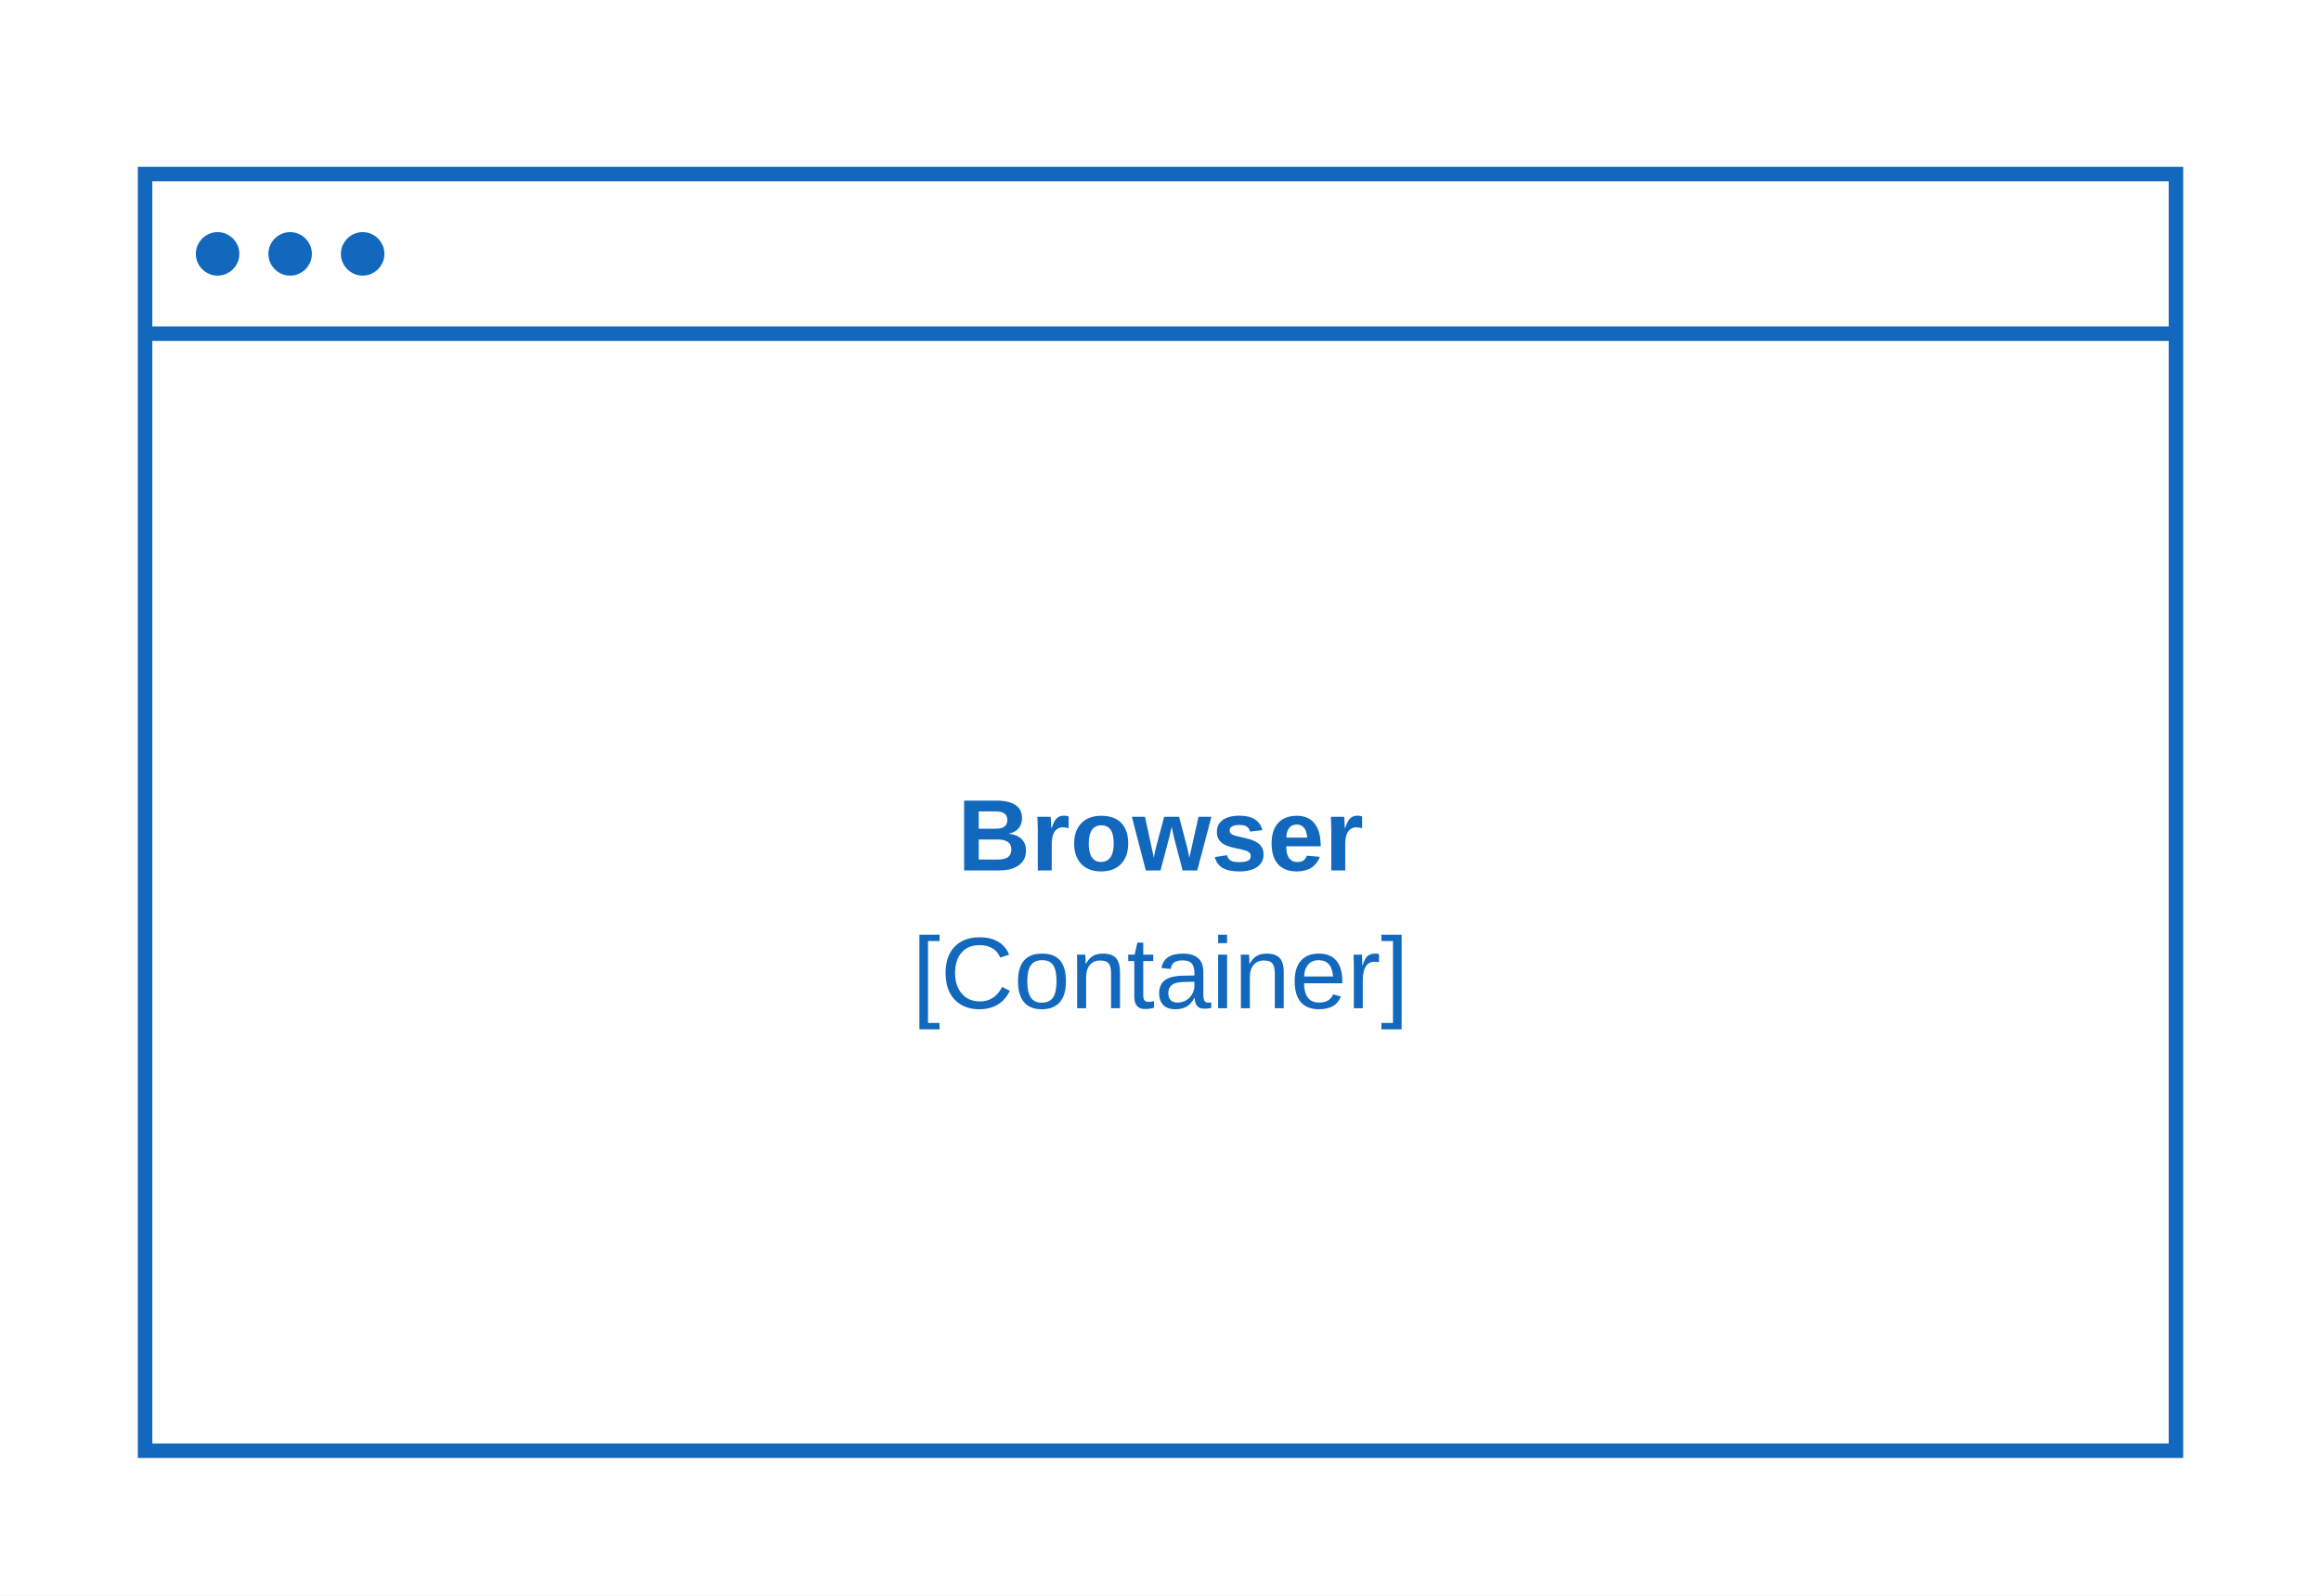
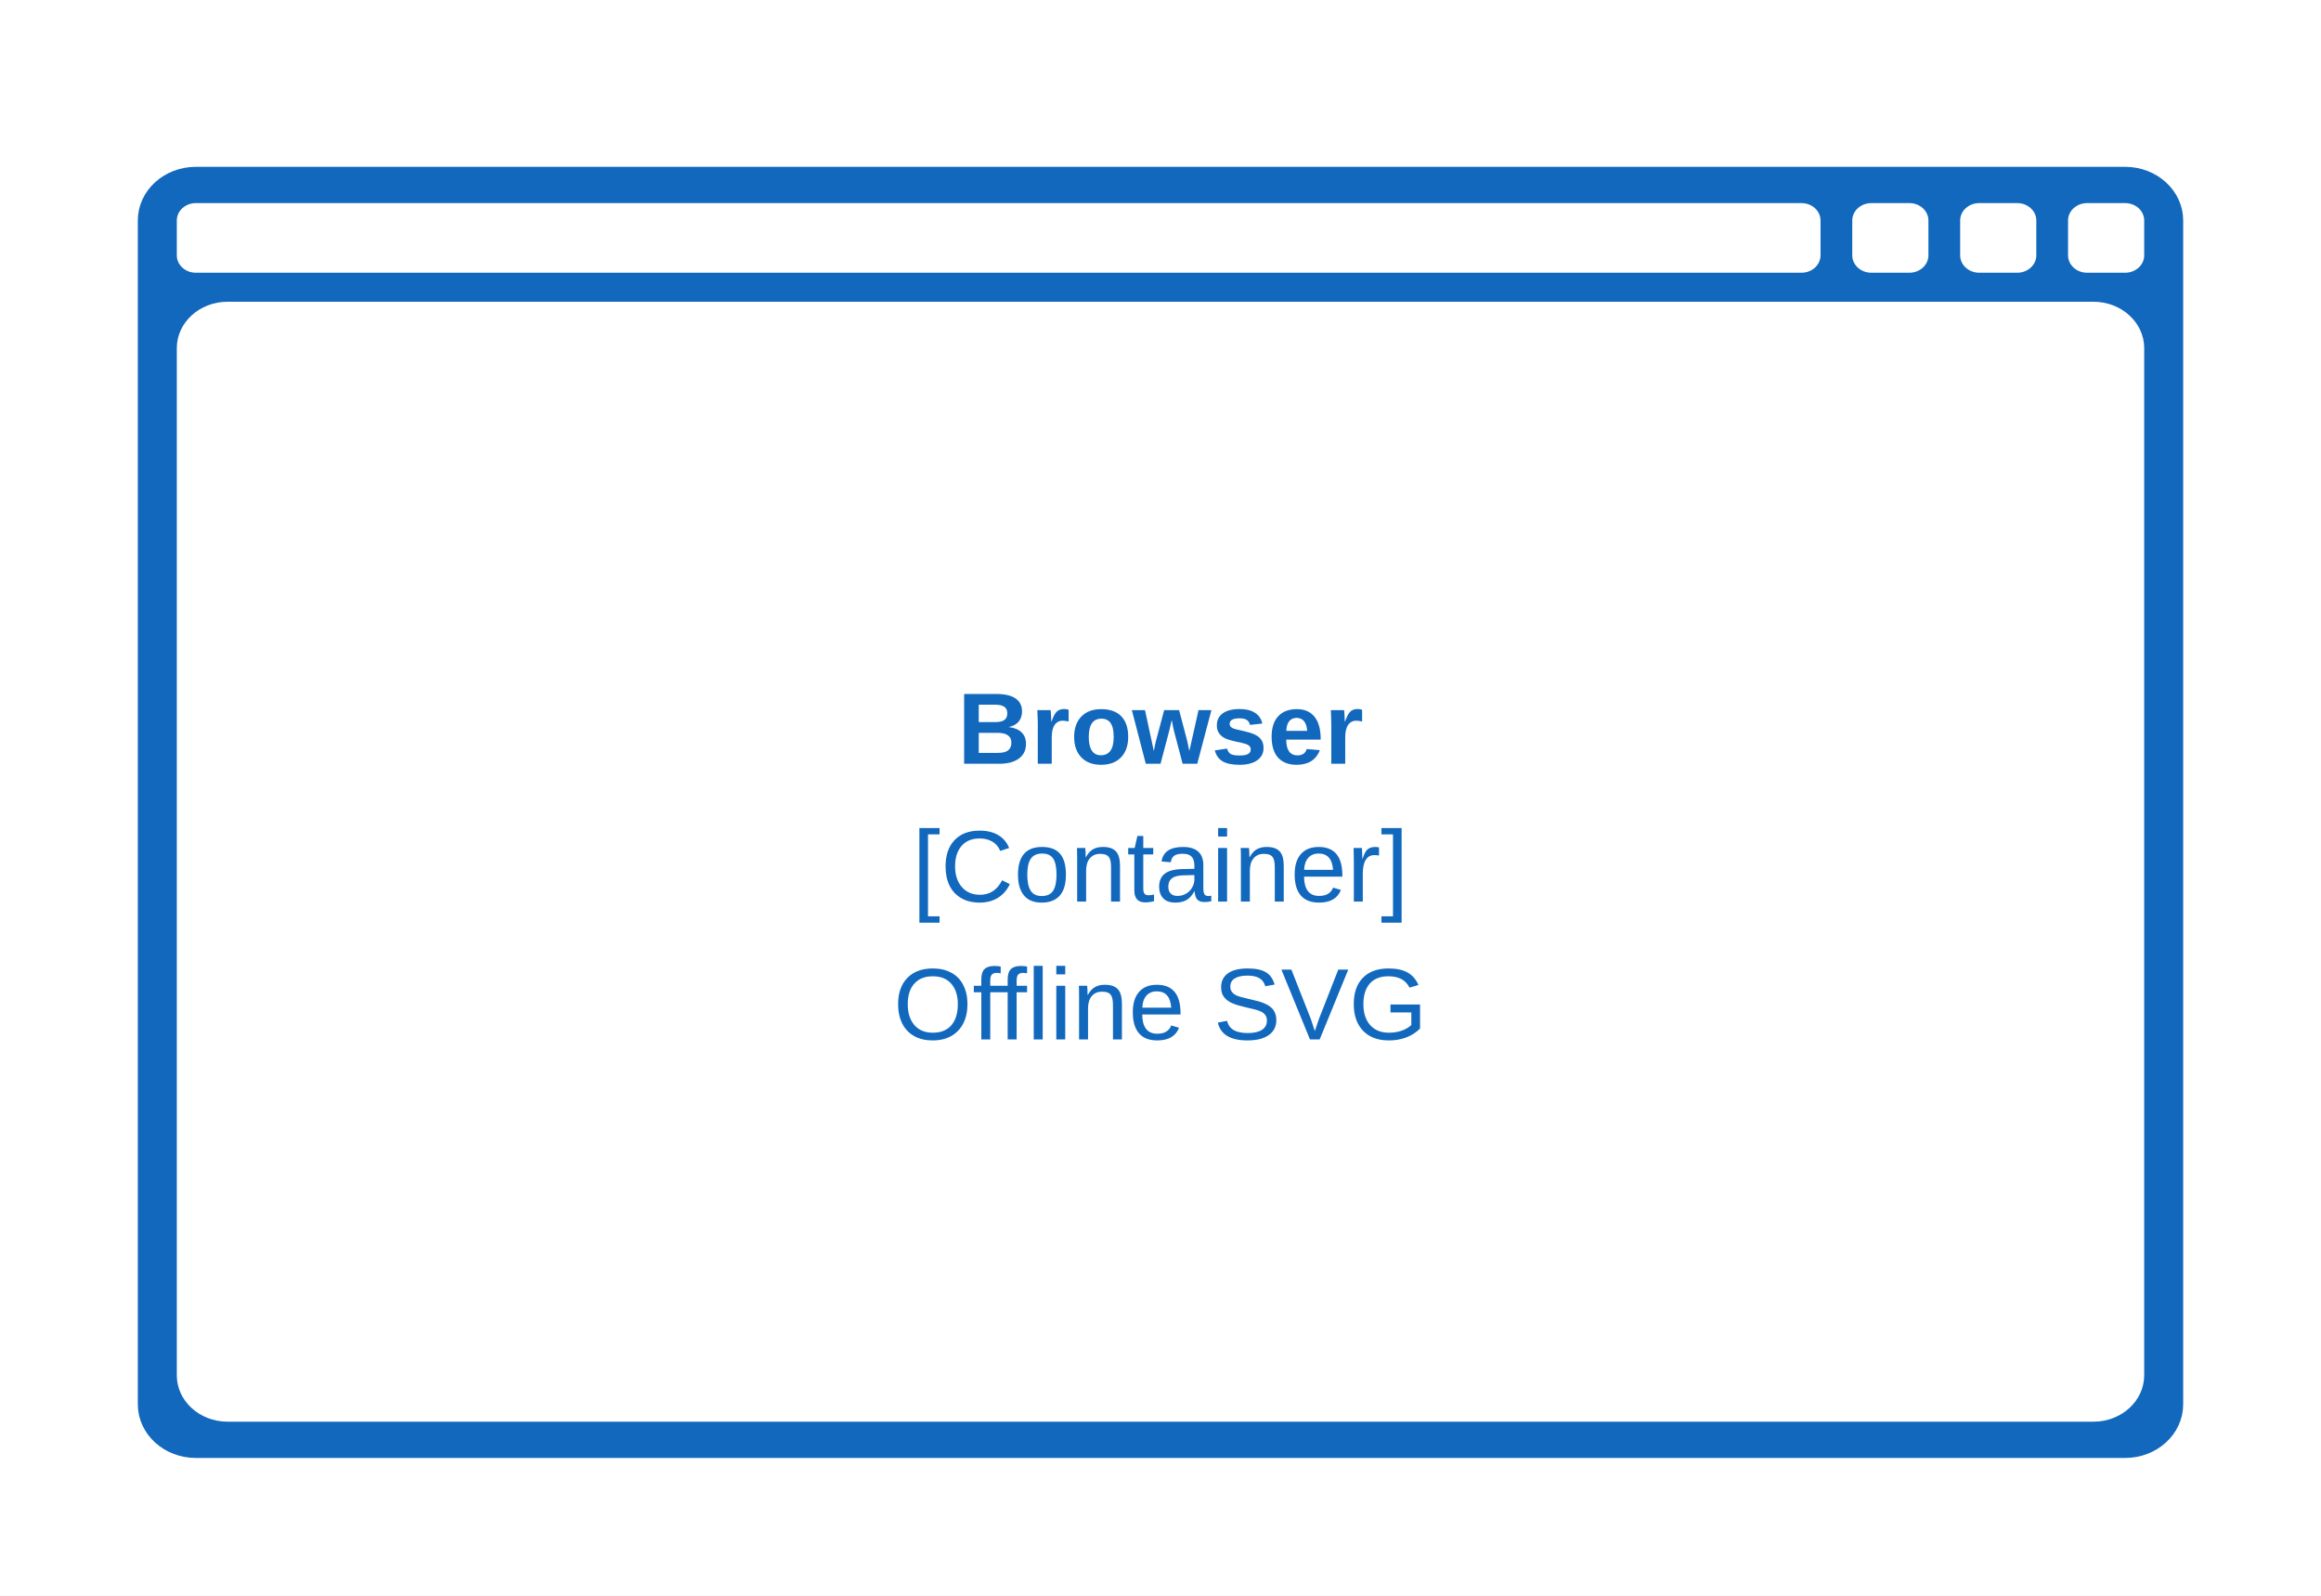
<svg xmlns="http://www.w3.org/2000/svg" viewBox="0 0 320 220" width="320" height="220" role="img" aria-labelledby="shape-title shape-desc">
  <rect x="0" y="0" width="320" height="220" fill="#FFFFFF" />
  <g fill="#FFFFFF" stroke="#1168BD" stroke-width="2">
-     <rect x="20" y="24" width="280" height="176" />
-     <path d="M 20 46 H 300" fill="none" />
-     <circle cx="30" cy="35" r="2" fill="#1168BD" />
-     <circle cx="40" cy="35" r="2" fill="#1168BD" />
-     <circle cx="50" cy="35" r="2" fill="#1168BD" />
+     <path d="M 20.0 30.4 A 7.0 6.4 0 0 1 27.0 24.0 L 293.0 24.0 A 7.0 6.4 0 0 1 300.0 30.4 L 300.0 193.6 A 7.0 6.4 0 0 1 293.0 200.0 L 27.0 200.0 A 7.0 6.4 0 0 1 20.0 193.6 Z" fill="#1168BD" stroke="#1168BD" data-fill-role="stroke" data-stroke-role="stroke" />
+     <path d="M 24.375 30.4 A 2.625 2.4 0 0 1 27.0 28.0 L 248.375 28.0 A 2.625 2.4 0 0 1 251.0 30.4 L 251.0 35.2 A 2.625 2.4 0 0 1 248.375 37.6 L 27.0 37.6 A 2.625 2.4 0 0 1 24.375 35.2 Z M 255.375 30.4 A 2.625 2.4 0 0 1 258.0 28.0 L 263.25 28.0 A 2.625 2.4 0 0 1 265.875 30.4 L 265.875 35.2 A 2.625 2.4 0 0 1 263.25 37.6 L 258.0 37.6 A 2.625 2.4 0 0 1 255.375 35.2 Z M 270.25 30.4 A 2.625 2.4 0 0 1 272.875 28.0 L 278.125 28.0 A 2.625 2.4 0 0 1 280.75 30.4 L 280.75 35.2 A 2.625 2.4 0 0 1 278.125 37.6 L 272.875 37.6 A 2.625 2.4 0 0 1 270.25 35.2 Z M 285.125 30.4 A 2.625 2.4 0 0 1 287.75 28.0 L 293.0 28.0 A 2.625 2.4 0 0 1 295.625 30.4 L 295.625 35.2 A 2.625 2.4 0 0 1 293.0 37.6 L 287.75 37.6 A 2.625 2.4 0 0 1 285.125 35.2 Z M 24.375 48.0 A 7.0 6.4 0 0 1 31.375 41.6 L 288.625 41.6 A 7.0 6.4 0 0 1 295.625 48.0 L 295.625 189.6 A 7.0 6.4 0 0 1 288.625 196.0 L 31.375 196.0 A 7.0 6.4 0 0 1 24.375 189.6 Z" fill="#FFFFFF" stroke="none" data-fill-role="fill" data-stroke-role="none" />
  </g>
-   <text x="160.0" y="120.0" fill="#1168BD" font-family="Arial, sans-serif" font-size="14" font-weight="bold" text-anchor="middle">Browser</text>
-   <text x="160.0" y="139.0" fill="#1168BD" font-family="Arial, sans-serif" font-size="14" font-weight="normal" text-anchor="middle">[Container]</text>
+   <text x="160.0" y="105.3" fill="#1168BD" font-family="Arial, sans-serif" font-size="14" font-weight="bold" text-anchor="middle">Browser</text>
+   <text x="160.0" y="124.3" fill="#1168BD" font-family="Arial, sans-serif" font-size="14" font-weight="normal" text-anchor="middle">[Container]</text>
+   <text x="160.0" y="143.3" fill="#1168BD" font-family="Arial, sans-serif" font-size="14" font-weight="normal" text-anchor="middle">Offline SVG</text>
</svg>
